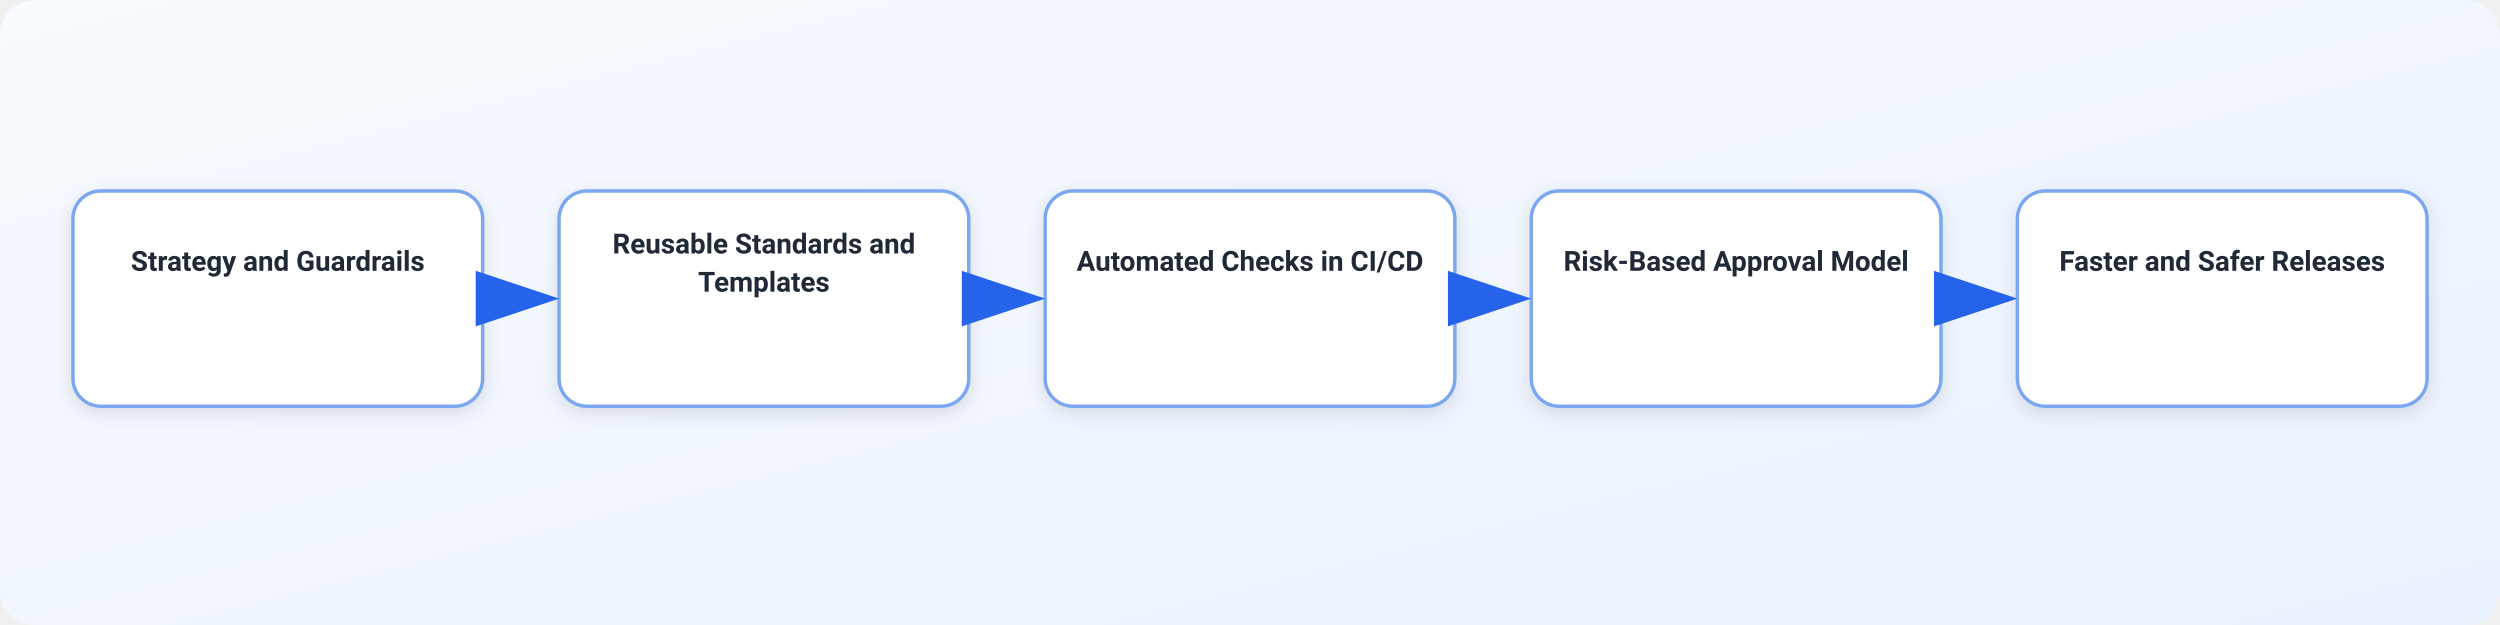
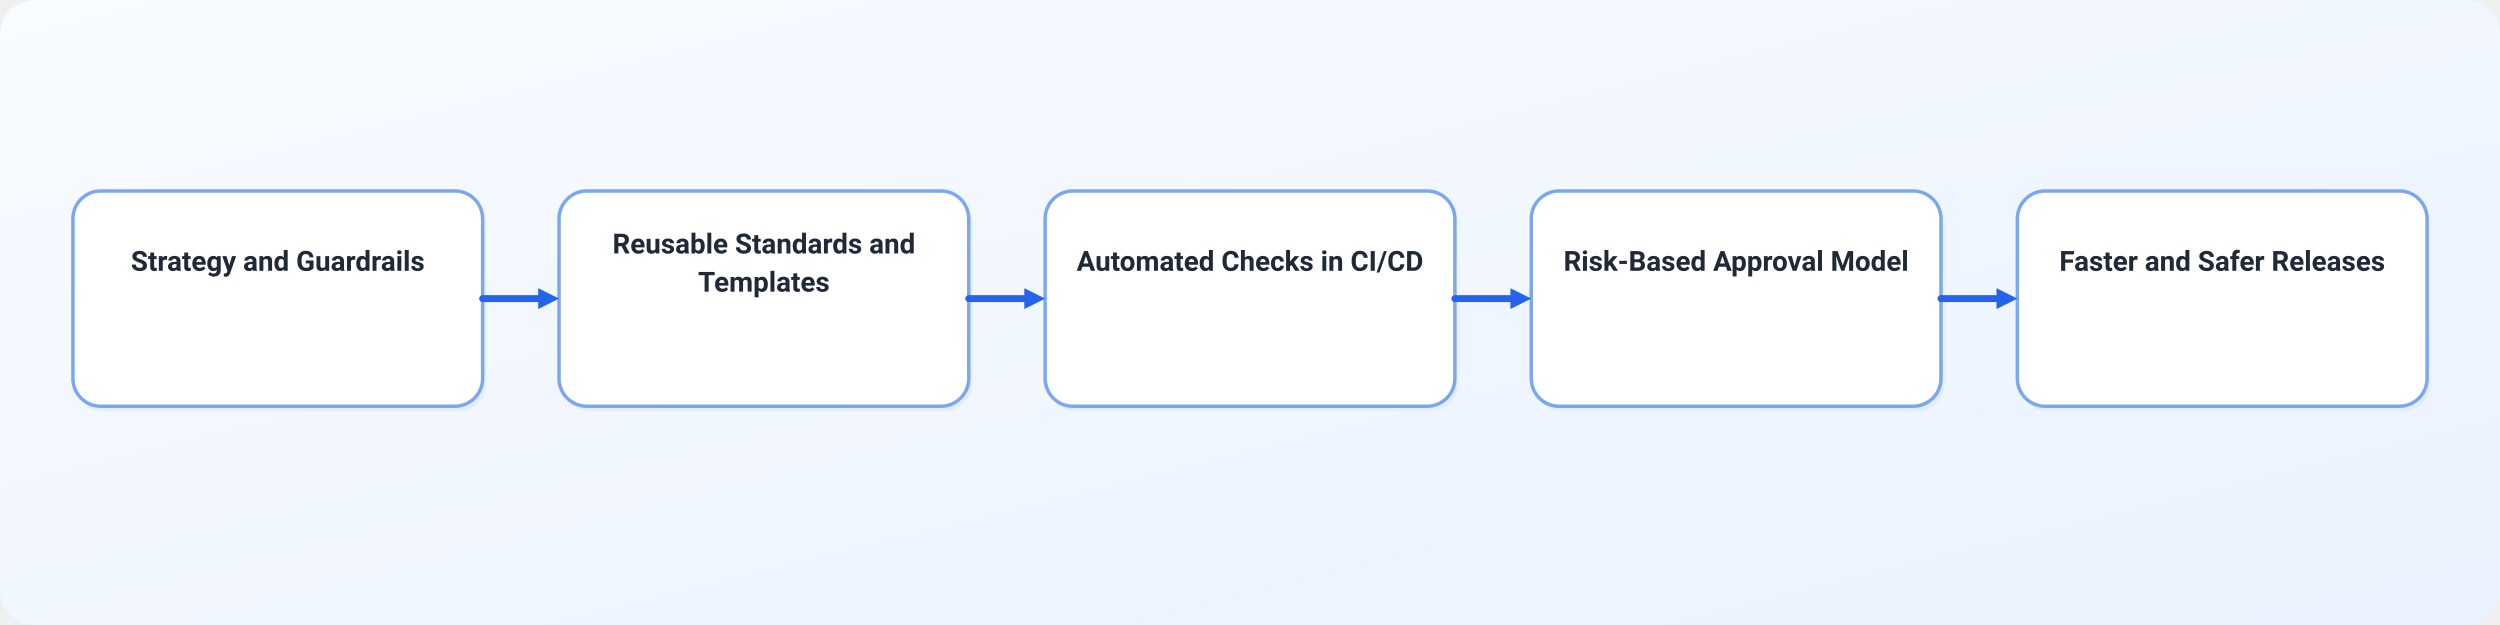
<svg xmlns="http://www.w3.org/2000/svg" viewBox="0 0 1440 360" role="img" aria-label="Flow diagram for insights-engineering-governance-best-practices">
  <defs>
    <linearGradient id="bg" x1="0" y1="0" x2="1" y2="1">
      <stop offset="0%" stop-color="#f8fbff" />
      <stop offset="100%" stop-color="#eaf2ff" />
    </linearGradient>
-     <filter id="shadow" x="-10%" y="-10%" width="120%" height="140%">
-       <feDropShadow dx="0" dy="3" stdDeviation="5" flood-opacity="0.12" />
-     </filter>
-     <marker id="arrow" markerWidth="12" markerHeight="8" refX="10" refY="4" orient="auto">
-       <path d="M0,0 L12,4 L0,8 z" fill="#2563eb" />
-     </marker>
  </defs>
  <rect width="1440" height="360" rx="20" fill="url(#bg)" />
-   <rect x="42" y="110" width="236" height="124" rx="16" fill="#ffffff" stroke="#7aa7ef" stroke-width="2" filter="url(#shadow)" />
+   <rect x="44" y="113" width="236" height="124" rx="16" fill="#dbeafe" opacity="0.6" />
+   <rect x="42" y="110" width="236" height="124" rx="16" fill="#ffffff" stroke="#7aa7ef" stroke-width="2" />
  <text x="160.0" y="156" text-anchor="middle" fill="#1f2937" font-size="16" font-family="ui-sans-serif, system-ui, -apple-system, Segoe UI, Roboto, Arial" font-weight="600">Strategy and Guardrails</text>
-   <rect x="322" y="110" width="236" height="124" rx="16" fill="#ffffff" stroke="#7aa7ef" stroke-width="2" filter="url(#shadow)" />
+   <rect x="324" y="113" width="236" height="124" rx="16" fill="#dbeafe" opacity="0.6" />
+   <rect x="322" y="110" width="236" height="124" rx="16" fill="#ffffff" stroke="#7aa7ef" stroke-width="2" />
  <text x="440.0" y="146" text-anchor="middle" fill="#1f2937" font-size="16" font-family="ui-sans-serif, system-ui, -apple-system, Segoe UI, Roboto, Arial" font-weight="600">Reusable Standards and</text>
  <text x="440.0" y="168" text-anchor="middle" fill="#1f2937" font-size="16" font-family="ui-sans-serif, system-ui, -apple-system, Segoe UI, Roboto, Arial" font-weight="600">Templates</text>
-   <rect x="602" y="110" width="236" height="124" rx="16" fill="#ffffff" stroke="#7aa7ef" stroke-width="2" filter="url(#shadow)" />
+   <rect x="604" y="113" width="236" height="124" rx="16" fill="#dbeafe" opacity="0.6" />
+   <rect x="602" y="110" width="236" height="124" rx="16" fill="#ffffff" stroke="#7aa7ef" stroke-width="2" />
  <text x="720.0" y="156" text-anchor="middle" fill="#1f2937" font-size="16" font-family="ui-sans-serif, system-ui, -apple-system, Segoe UI, Roboto, Arial" font-weight="600">Automated Checks in CI/CD</text>
-   <rect x="882" y="110" width="236" height="124" rx="16" fill="#ffffff" stroke="#7aa7ef" stroke-width="2" filter="url(#shadow)" />
+   <rect x="884" y="113" width="236" height="124" rx="16" fill="#dbeafe" opacity="0.6" />
+   <rect x="882" y="110" width="236" height="124" rx="16" fill="#ffffff" stroke="#7aa7ef" stroke-width="2" />
  <text x="1000.0" y="156" text-anchor="middle" fill="#1f2937" font-size="16" font-family="ui-sans-serif, system-ui, -apple-system, Segoe UI, Roboto, Arial" font-weight="600">Risk-Based Approval Model</text>
-   <rect x="1162" y="110" width="236" height="124" rx="16" fill="#ffffff" stroke="#7aa7ef" stroke-width="2" filter="url(#shadow)" />
+   <rect x="1164" y="113" width="236" height="124" rx="16" fill="#dbeafe" opacity="0.6" />
+   <rect x="1162" y="110" width="236" height="124" rx="16" fill="#ffffff" stroke="#7aa7ef" stroke-width="2" />
  <text x="1280.0" y="156" text-anchor="middle" fill="#1f2937" font-size="16" font-family="ui-sans-serif, system-ui, -apple-system, Segoe UI, Roboto, Arial" font-weight="600">Faster and Safer Releases</text>
-   <line x1="278.0" y1="172.0" x2="314.0" y2="172.0" stroke="#2563eb" stroke-width="4" marker-end="url(#arrow)" />
-   <line x1="558.0" y1="172.0" x2="594.0" y2="172.0" stroke="#2563eb" stroke-width="4" marker-end="url(#arrow)" />
-   <line x1="838.0" y1="172.0" x2="874.0" y2="172.0" stroke="#2563eb" stroke-width="4" marker-end="url(#arrow)" />
-   <line x1="1118.0" y1="172.0" x2="1154.0" y2="172.0" stroke="#2563eb" stroke-width="4" marker-end="url(#arrow)" />
+   <line x1="278.0" y1="172.0" x2="310.0" y2="172.0" stroke="#2563eb" stroke-width="4" stroke-linecap="round" />
+   <polygon points="310.0,166.0 322.0,172.0 310.0,178.0" fill="#2563eb" />
+   <line x1="558.0" y1="172.0" x2="590.0" y2="172.0" stroke="#2563eb" stroke-width="4" stroke-linecap="round" />
+   <polygon points="590.0,166.0 602.0,172.0 590.0,178.0" fill="#2563eb" />
+   <line x1="838.0" y1="172.0" x2="870.0" y2="172.0" stroke="#2563eb" stroke-width="4" stroke-linecap="round" />
+   <polygon points="870.0,166.0 882.0,172.0 870.0,178.0" fill="#2563eb" />
+   <line x1="1118.0" y1="172.0" x2="1150.0" y2="172.0" stroke="#2563eb" stroke-width="4" stroke-linecap="round" />
+   <polygon points="1150.0,166.0 1162.0,172.0 1150.0,178.0" fill="#2563eb" />
</svg>
